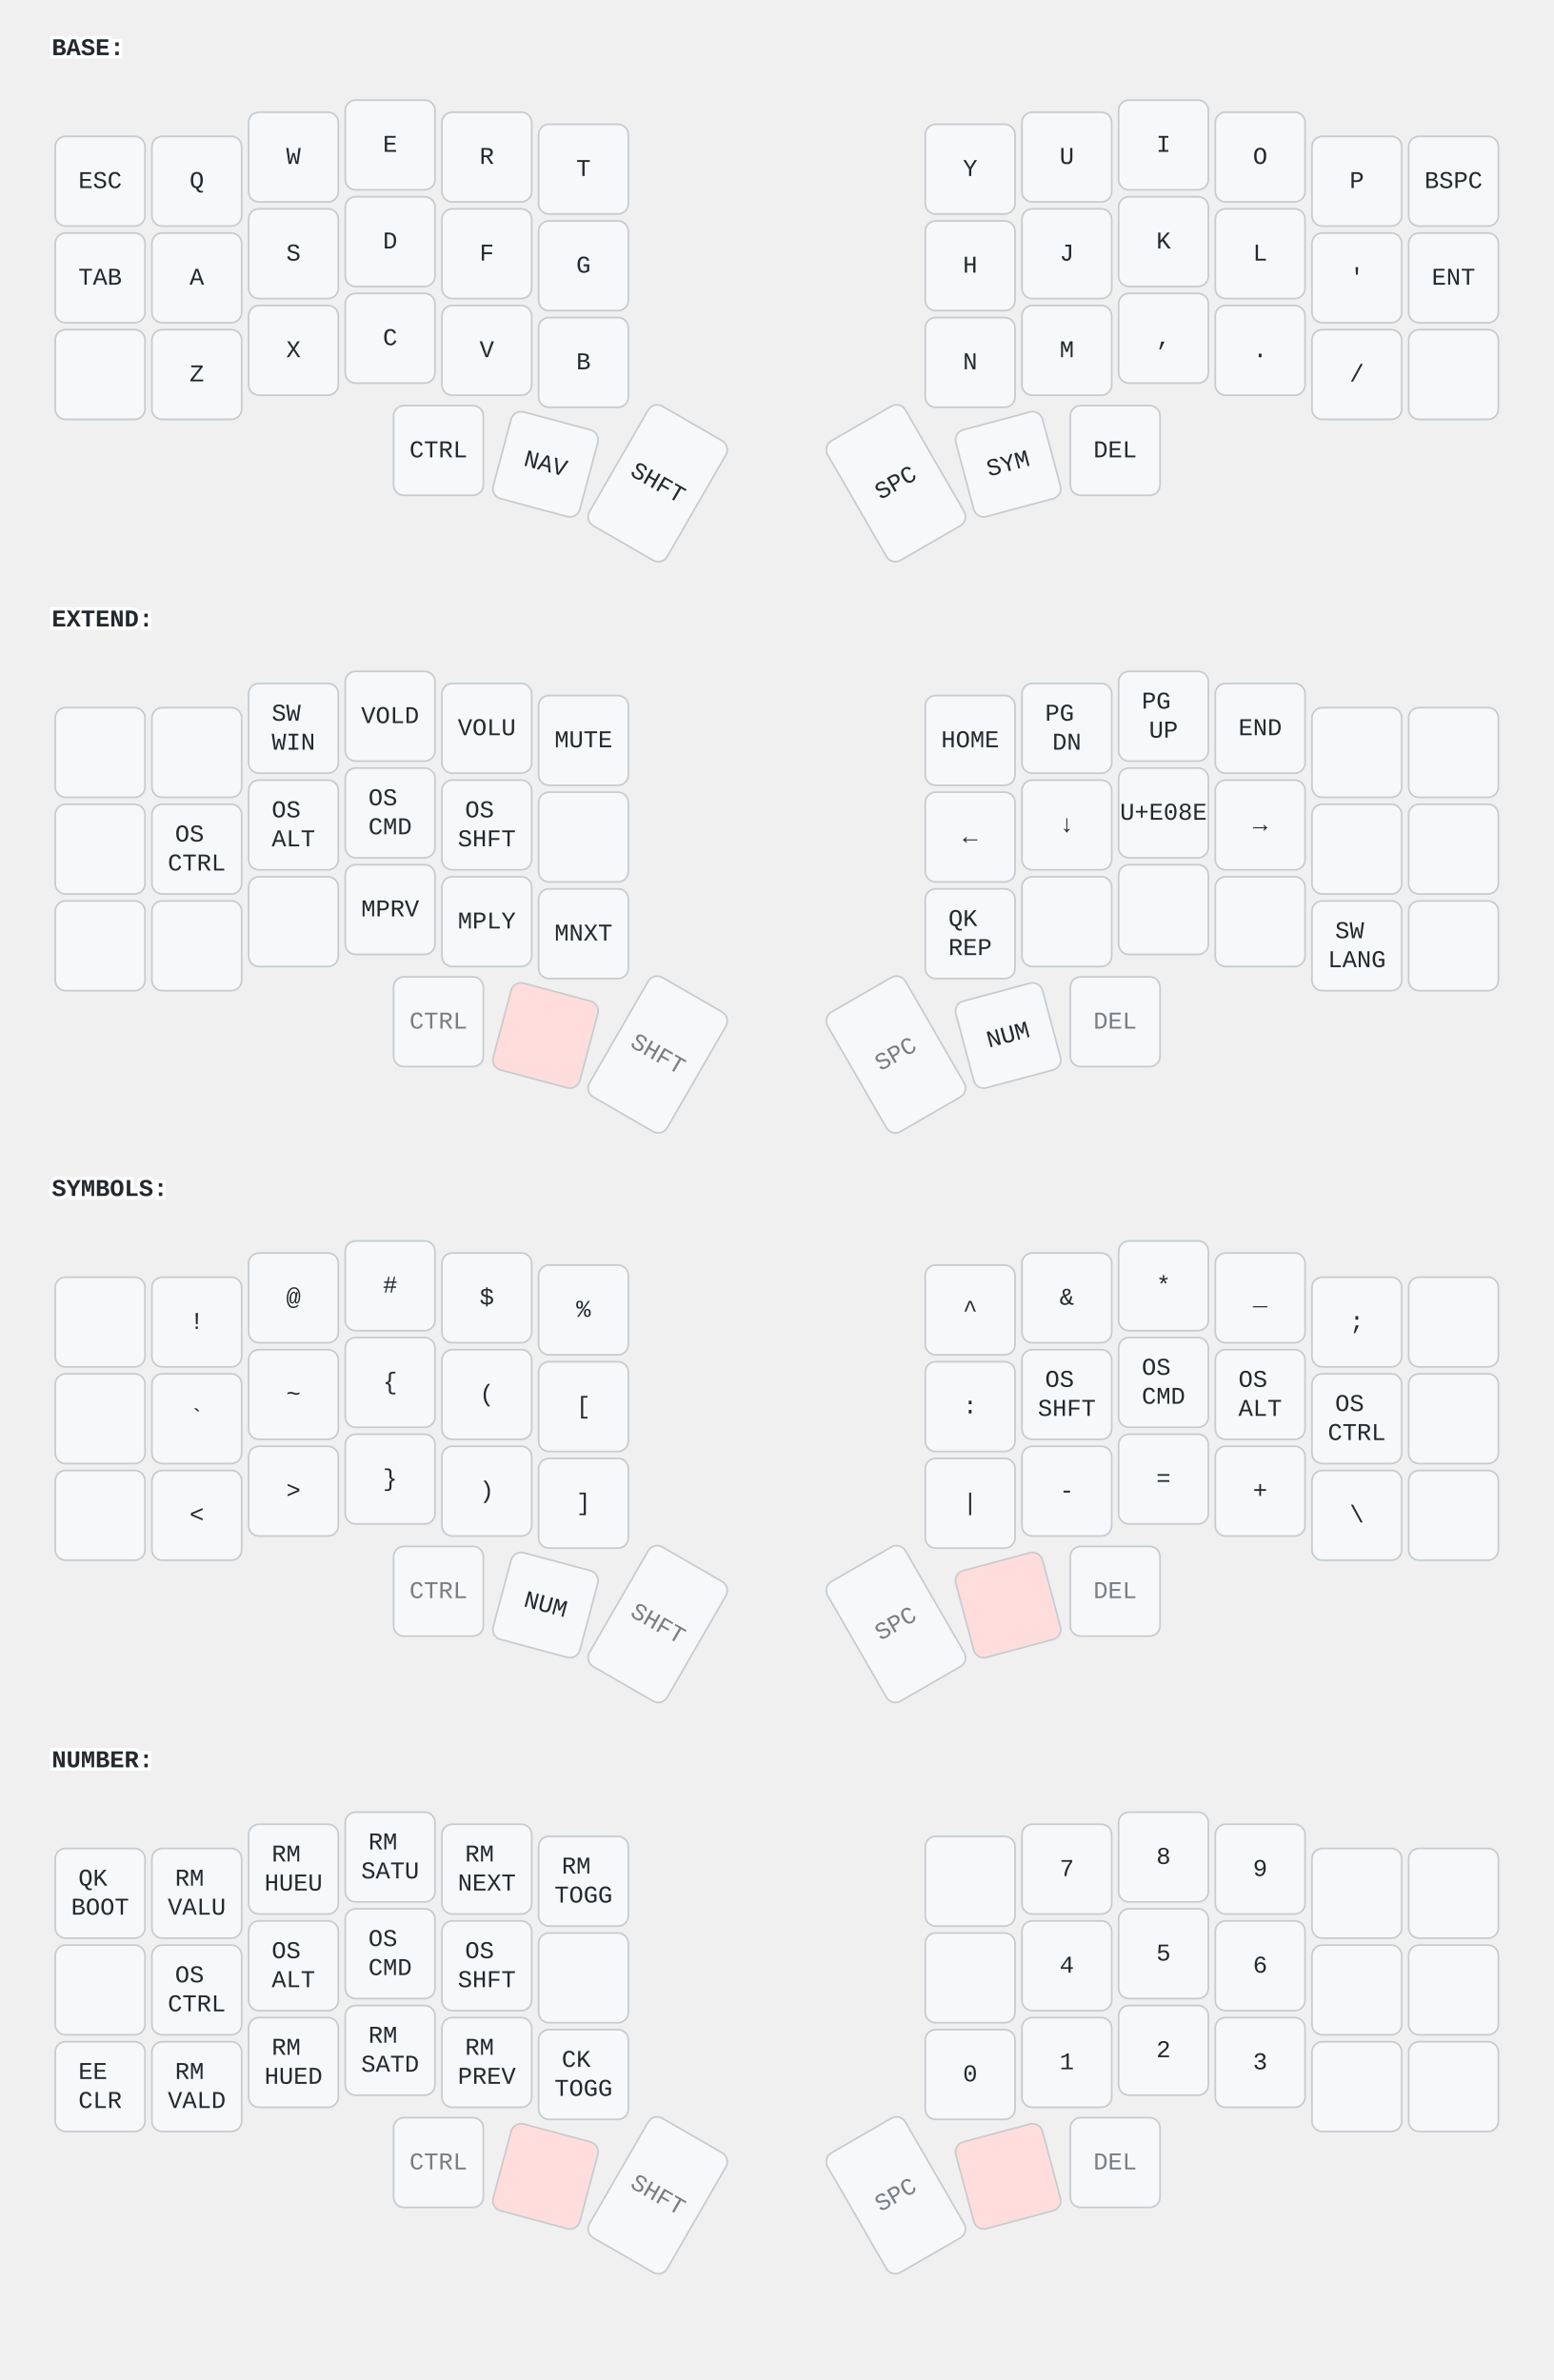
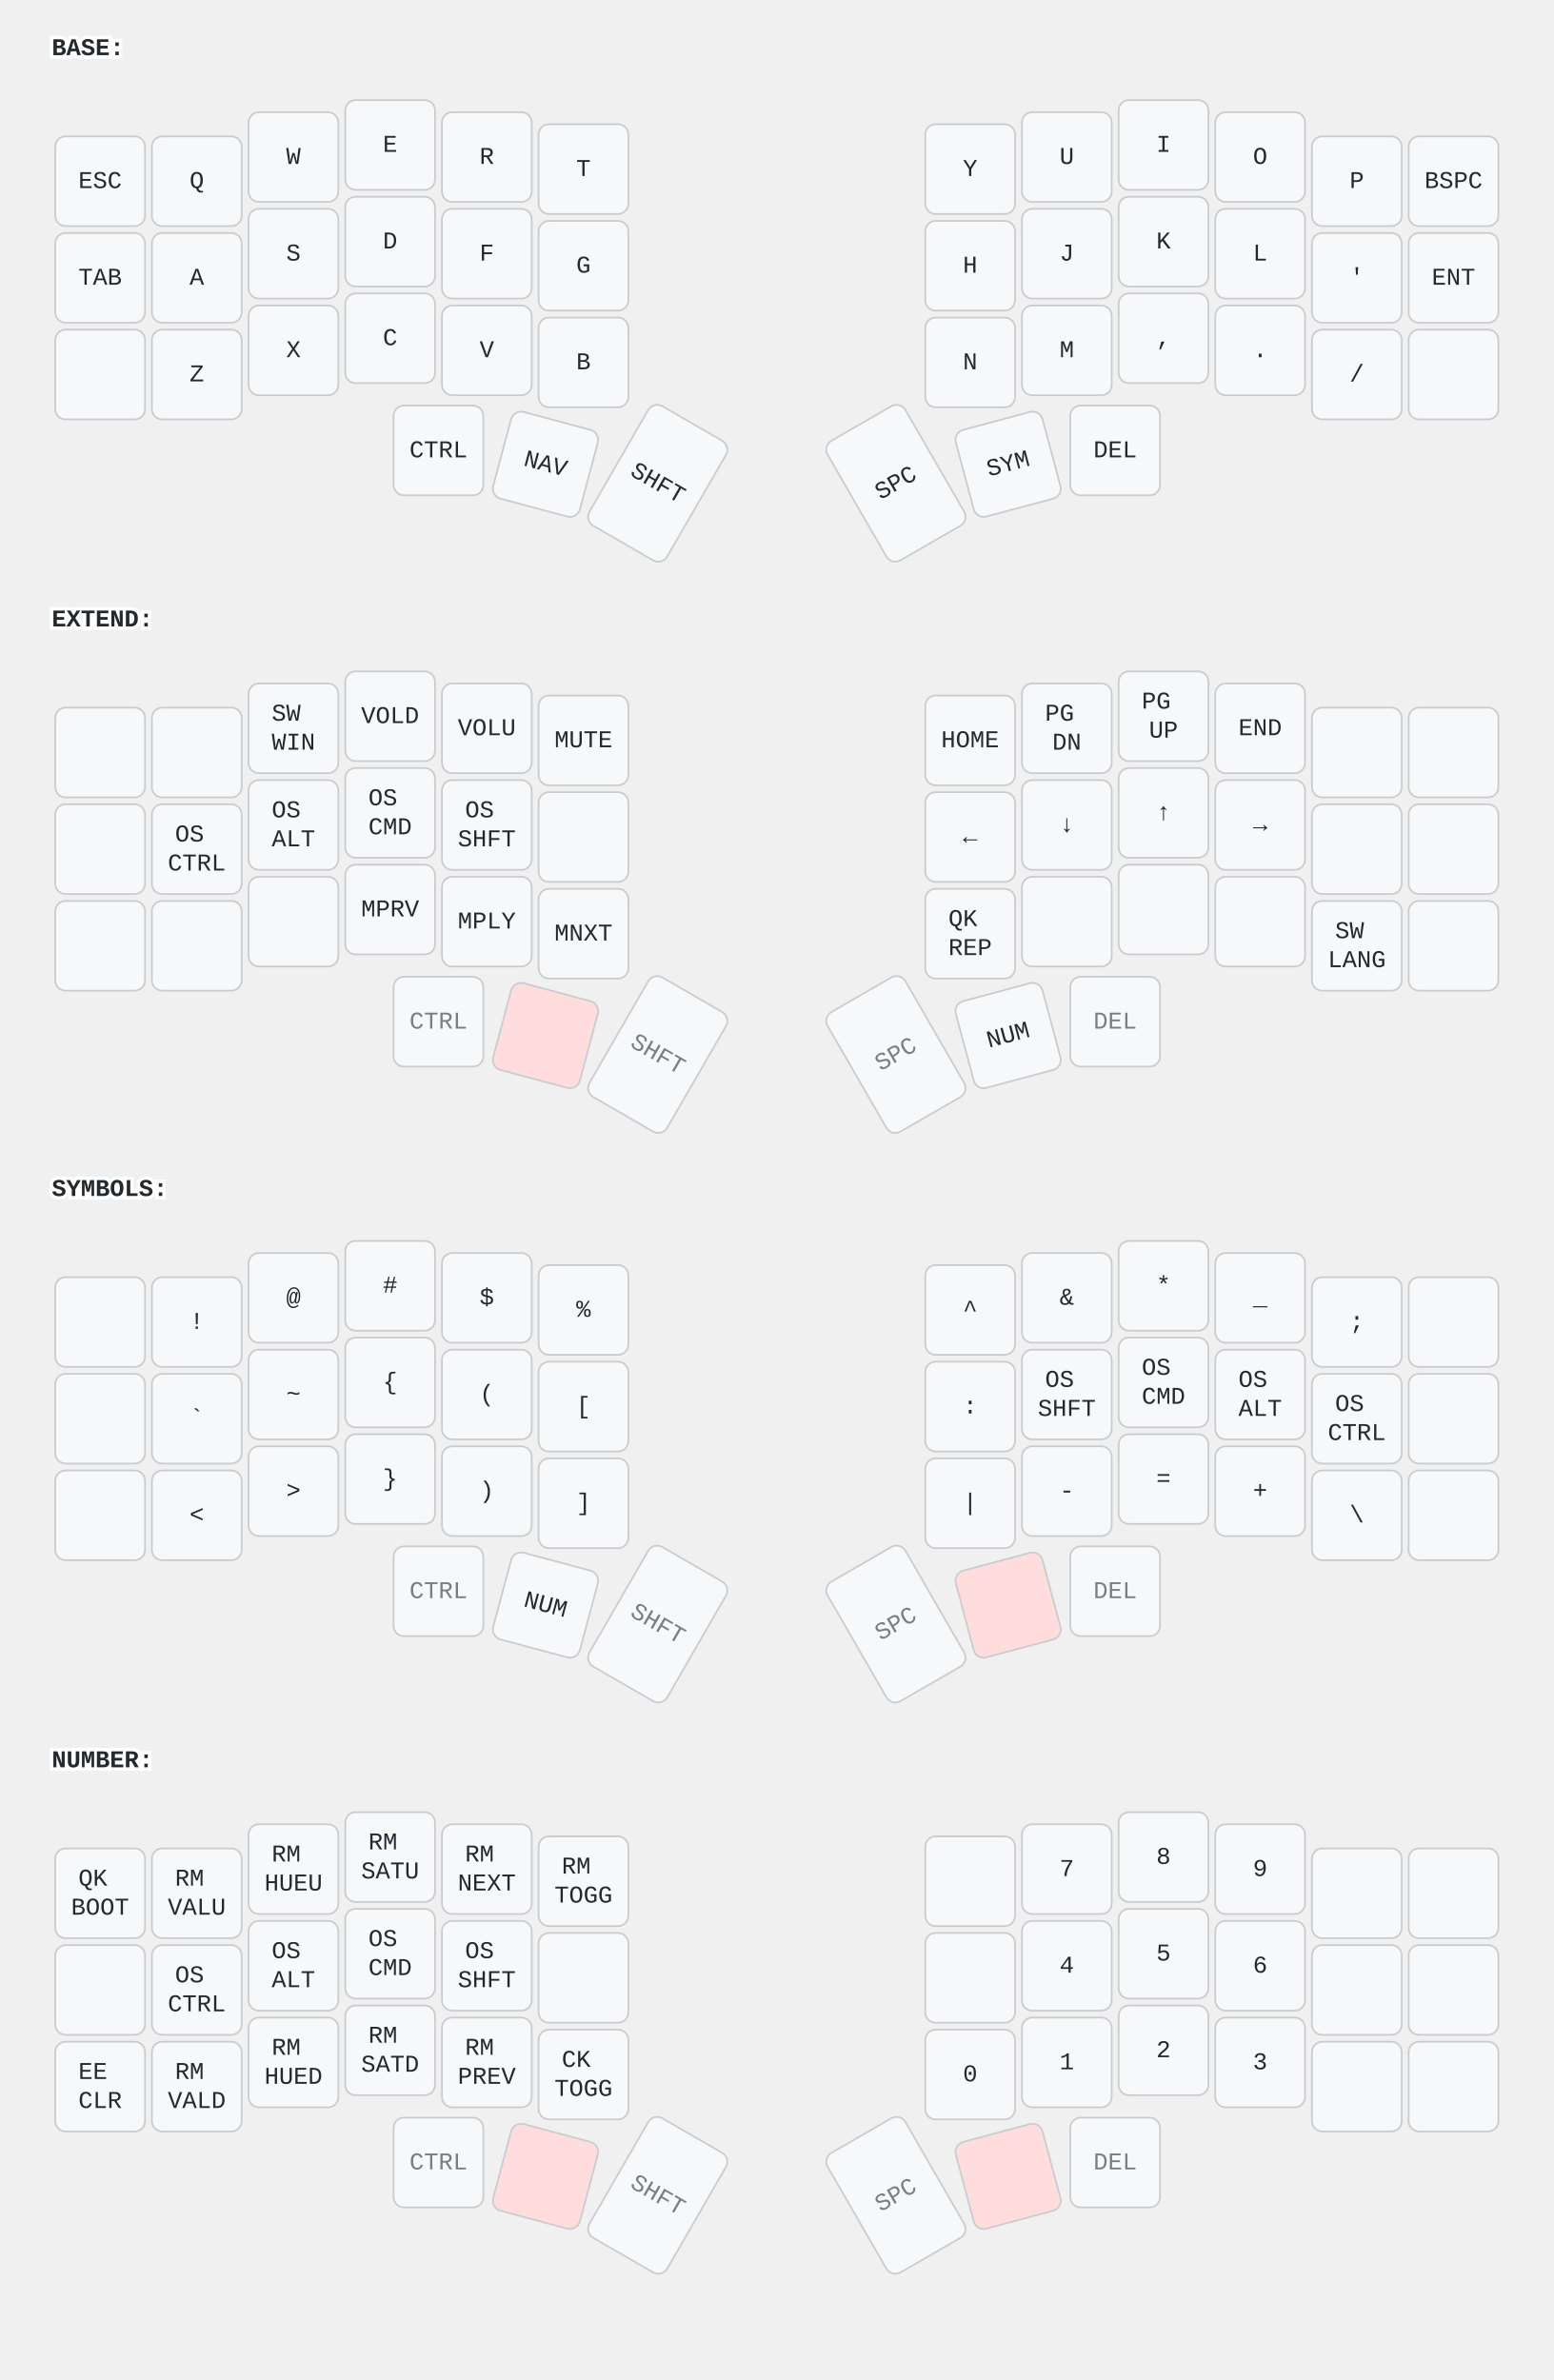
<svg xmlns="http://www.w3.org/2000/svg" width="900" height="1379" viewBox="0 0 900 1379" class="keymap">
  <style>/* inherit to force styles through use tags */
svg path {
    fill: inherit;
}

/* font and background color specifications */
svg.keymap {
    font-family: SFMono-Regular,Consolas,Liberation Mono,Menlo,monospace;
    font-size: 14px;
    font-kerning: normal;
    text-rendering: optimizeLegibility;
    fill: #24292e;
}

/* default key styling */
rect.key {
    fill: #f6f8fa;
}

rect.key, rect.combo {
    stroke: #c9cccf;
    stroke-width: 1;
}

/* default key side styling, only used is draw_key_sides is set */
rect.side {
    filter: brightness(90%);
}

/* color accent for combo boxes */
rect.combo, rect.combo-separate {
    fill: #cdf;
}

/* color accent for held keys */
rect.held, rect.combo.held {
    fill: #fdd;
}

/* color accent for ghost (optional) keys */
rect.ghost, rect.combo.ghost {
    stroke-dasharray: 4, 4;
    stroke-width: 2;
}

text {
    text-anchor: middle;
    dominant-baseline: middle;
}

/* styling for layer labels */
text.label {
    font-weight: bold;
    text-anchor: start;
    stroke: white;
    stroke-width: 4;
    paint-order: stroke;
}

/* styling for optional footer */
text.footer {
    text-anchor: end;
    dominant-baseline: auto;
    stroke: white;
    stroke-width: 4;
    paint-order: stroke;
}

/* styling for combo tap, and key non-tap label text */
text.combo, text.hold, text.shifted, text.left, text.right {
    font-size: 11px;
}

text.hold {
    text-anchor: middle;
    dominant-baseline: auto;
}

text.shifted {
    text-anchor: middle;
    dominant-baseline: hanging;
}

text.left {
    text-anchor: start;
}

text.right {
    text-anchor: end;
}

text.layer-activator {
    text-decoration: underline;
}

/* styling for hold/shifted label text in combo box */
text.combo.hold, text.combo.shifted, text.combo.left, text.combo.right {
    font-size: 8px;
}

/* lighter symbol for transparent keys */
text.trans {
    fill: #7b7e81;
}

/* styling for combo dendrons */
path.combo {
    stroke-width: 1;
    stroke: gray;
    fill: none;
}

/* Start Tabler Icons Cleanup */
/* cannot use height/width with glyphs */
.icon-tabler &gt; path {
    fill: inherit;
    stroke: inherit;
    stroke-width: 2;
}
/* hide tabler's default box */
.icon-tabler &gt; path[stroke="none"][fill="none"] {
    visibility: hidden;
}
/* End Tabler Icons Cleanup */
</style>
  <g transform="translate(30, 0)" class="layer-BASE">
    <text x="0" y="28" class="label" id="BASE">BASE:</text>
    <g transform="translate(0, 56)">
      <g transform="translate(28, 49)" class="key keypos-0">
        <rect rx="6" ry="6" x="-26" y="-26" width="52" height="52" class="key" />
        <text x="0" y="0" class="key tap">ESC</text>
      </g>
      <g transform="translate(84, 49)" class="key keypos-1">
        <rect rx="6" ry="6" x="-26" y="-26" width="52" height="52" class="key" />
        <text x="0" y="0" class="key tap">Q</text>
      </g>
      <g transform="translate(140, 35)" class="key keypos-2">
        <rect rx="6" ry="6" x="-26" y="-26" width="52" height="52" class="key" />
        <text x="0" y="0" class="key tap">W</text>
      </g>
      <g transform="translate(196, 28)" class="key keypos-3">
        <rect rx="6" ry="6" x="-26" y="-26" width="52" height="52" class="key" />
        <text x="0" y="0" class="key tap">E</text>
      </g>
      <g transform="translate(252, 35)" class="key keypos-4">
        <rect rx="6" ry="6" x="-26" y="-26" width="52" height="52" class="key" />
        <text x="0" y="0" class="key tap">R</text>
      </g>
      <g transform="translate(308, 42)" class="key keypos-5">
        <rect rx="6" ry="6" x="-26" y="-26" width="52" height="52" class="key" />
        <text x="0" y="0" class="key tap">T</text>
      </g>
      <g transform="translate(532, 42)" class="key keypos-6">
        <rect rx="6" ry="6" x="-26" y="-26" width="52" height="52" class="key" />
        <text x="0" y="0" class="key tap">Y</text>
      </g>
      <g transform="translate(588, 35)" class="key keypos-7">
        <rect rx="6" ry="6" x="-26" y="-26" width="52" height="52" class="key" />
        <text x="0" y="0" class="key tap">U</text>
      </g>
      <g transform="translate(644, 28)" class="key keypos-8">
        <rect rx="6" ry="6" x="-26" y="-26" width="52" height="52" class="key" />
        <text x="0" y="0" class="key tap">I</text>
      </g>
      <g transform="translate(700, 35)" class="key keypos-9">
        <rect rx="6" ry="6" x="-26" y="-26" width="52" height="52" class="key" />
        <text x="0" y="0" class="key tap">O</text>
      </g>
      <g transform="translate(756, 49)" class="key keypos-10">
        <rect rx="6" ry="6" x="-26" y="-26" width="52" height="52" class="key" />
        <text x="0" y="0" class="key tap">P</text>
      </g>
      <g transform="translate(812, 49)" class="key keypos-11">
        <rect rx="6" ry="6" x="-26" y="-26" width="52" height="52" class="key" />
        <text x="0" y="0" class="key tap">BSPC</text>
      </g>
      <g transform="translate(28, 105)" class="key keypos-12">
        <rect rx="6" ry="6" x="-26" y="-26" width="52" height="52" class="key" />
        <text x="0" y="0" class="key tap">TAB</text>
      </g>
      <g transform="translate(84, 105)" class="key keypos-13">
        <rect rx="6" ry="6" x="-26" y="-26" width="52" height="52" class="key" />
        <text x="0" y="0" class="key tap">A</text>
      </g>
      <g transform="translate(140, 91)" class="key keypos-14">
        <rect rx="6" ry="6" x="-26" y="-26" width="52" height="52" class="key" />
        <text x="0" y="0" class="key tap">S</text>
      </g>
      <g transform="translate(196, 84)" class="key keypos-15">
        <rect rx="6" ry="6" x="-26" y="-26" width="52" height="52" class="key" />
        <text x="0" y="0" class="key tap">D</text>
      </g>
      <g transform="translate(252, 91)" class="key keypos-16">
        <rect rx="6" ry="6" x="-26" y="-26" width="52" height="52" class="key" />
        <text x="0" y="0" class="key tap">F</text>
      </g>
      <g transform="translate(308, 98)" class="key keypos-17">
        <rect rx="6" ry="6" x="-26" y="-26" width="52" height="52" class="key" />
        <text x="0" y="0" class="key tap">G</text>
      </g>
      <g transform="translate(532, 98)" class="key keypos-18">
        <rect rx="6" ry="6" x="-26" y="-26" width="52" height="52" class="key" />
        <text x="0" y="0" class="key tap">H</text>
      </g>
      <g transform="translate(588, 91)" class="key keypos-19">
        <rect rx="6" ry="6" x="-26" y="-26" width="52" height="52" class="key" />
        <text x="0" y="0" class="key tap">J</text>
      </g>
      <g transform="translate(644, 84)" class="key keypos-20">
        <rect rx="6" ry="6" x="-26" y="-26" width="52" height="52" class="key" />
        <text x="0" y="0" class="key tap">K</text>
      </g>
      <g transform="translate(700, 91)" class="key keypos-21">
        <rect rx="6" ry="6" x="-26" y="-26" width="52" height="52" class="key" />
        <text x="0" y="0" class="key tap">L</text>
      </g>
      <g transform="translate(756, 105)" class="key keypos-22">
        <rect rx="6" ry="6" x="-26" y="-26" width="52" height="52" class="key" />
        <text x="0" y="0" class="key tap">'</text>
      </g>
      <g transform="translate(812, 105)" class="key keypos-23">
        <rect rx="6" ry="6" x="-26" y="-26" width="52" height="52" class="key" />
        <text x="0" y="0" class="key tap">ENT</text>
      </g>
      <g transform="translate(28, 161)" class="key keypos-24">
        <rect rx="6" ry="6" x="-26" y="-26" width="52" height="52" class="key" />
      </g>
      <g transform="translate(84, 161)" class="key keypos-25">
        <rect rx="6" ry="6" x="-26" y="-26" width="52" height="52" class="key" />
        <text x="0" y="0" class="key tap">Z</text>
      </g>
      <g transform="translate(140, 147)" class="key keypos-26">
        <rect rx="6" ry="6" x="-26" y="-26" width="52" height="52" class="key" />
        <text x="0" y="0" class="key tap">X</text>
      </g>
      <g transform="translate(196, 140)" class="key keypos-27">
        <rect rx="6" ry="6" x="-26" y="-26" width="52" height="52" class="key" />
        <text x="0" y="0" class="key tap">C</text>
      </g>
      <g transform="translate(252, 147)" class="key keypos-28">
        <rect rx="6" ry="6" x="-26" y="-26" width="52" height="52" class="key" />
        <text x="0" y="0" class="key tap">V</text>
      </g>
      <g transform="translate(308, 154)" class="key keypos-29">
        <rect rx="6" ry="6" x="-26" y="-26" width="52" height="52" class="key" />
        <text x="0" y="0" class="key tap">B</text>
      </g>
      <g transform="translate(532, 154)" class="key keypos-30">
        <rect rx="6" ry="6" x="-26" y="-26" width="52" height="52" class="key" />
        <text x="0" y="0" class="key tap">N</text>
      </g>
      <g transform="translate(588, 147)" class="key keypos-31">
        <rect rx="6" ry="6" x="-26" y="-26" width="52" height="52" class="key" />
        <text x="0" y="0" class="key tap">M</text>
      </g>
      <g transform="translate(644, 140)" class="key keypos-32">
        <rect rx="6" ry="6" x="-26" y="-26" width="52" height="52" class="key" />
        <text x="0" y="0" class="key tap">,</text>
      </g>
      <g transform="translate(700, 147)" class="key keypos-33">
        <rect rx="6" ry="6" x="-26" y="-26" width="52" height="52" class="key" />
        <text x="0" y="0" class="key tap">.</text>
      </g>
      <g transform="translate(756, 161)" class="key keypos-34">
        <rect rx="6" ry="6" x="-26" y="-26" width="52" height="52" class="key" />
        <text x="0" y="0" class="key tap">/</text>
      </g>
      <g transform="translate(812, 161)" class="key keypos-35">
        <rect rx="6" ry="6" x="-26" y="-26" width="52" height="52" class="key" />
      </g>
      <g transform="translate(224, 205)" class="key keypos-36">
        <rect rx="6" ry="6" x="-26" y="-26" width="52" height="52" class="key" />
        <text x="0" y="0" class="key tap">CTRL</text>
      </g>
      <g transform="translate(286, 213) rotate(15.0)" class="key keypos-37">
        <rect rx="6" ry="6" x="-26" y="-26" width="52" height="52" class="key" />
        <text x="0" y="0" class="key tap">NAV</text>
      </g>
      <g transform="translate(351, 224) rotate(30.0)" class="key keypos-38">
        <rect rx="6" ry="6" x="-26" y="-40" width="52" height="80" class="key" />
        <text x="0" y="0" class="key tap">SHFT</text>
      </g>
      <g transform="translate(489, 224) rotate(-30.0)" class="key keypos-39">
        <rect rx="6" ry="6" x="-26" y="-40" width="52" height="80" class="key" />
        <text x="0" y="0" class="key tap">SPC</text>
      </g>
      <g transform="translate(554, 213) rotate(-15.0)" class="key keypos-40">
        <rect rx="6" ry="6" x="-26" y="-26" width="52" height="52" class="key" />
        <text x="0" y="0" class="key tap">SYM</text>
      </g>
      <g transform="translate(616, 205)" class="key keypos-41">
        <rect rx="6" ry="6" x="-26" y="-26" width="52" height="52" class="key" />
        <text x="0" y="0" class="key tap">DEL</text>
      </g>
    </g>
  </g>
  <g transform="translate(30, 331)" class="layer-EXTEND">
    <text x="0" y="28" class="label" id="EXTEND">EXTEND:</text>
    <g transform="translate(0, 56)">
      <g transform="translate(28, 49)" class="key keypos-0">
        <rect rx="6" ry="6" x="-26" y="-26" width="52" height="52" class="key" />
      </g>
      <g transform="translate(84, 49)" class="key keypos-1">
        <rect rx="6" ry="6" x="-26" y="-26" width="52" height="52" class="key" />
      </g>
      <g transform="translate(140, 35)" class="key keypos-2">
        <rect rx="6" ry="6" x="-26" y="-26" width="52" height="52" class="key" />
        <text x="0" y="0" class="key tap">
          <tspan x="0" dy="-0.6em">SW</tspan>
          <tspan x="0" dy="1.2em">WIN</tspan>
        </text>
      </g>
      <g transform="translate(196, 28)" class="key keypos-3">
        <rect rx="6" ry="6" x="-26" y="-26" width="52" height="52" class="key" />
        <text x="0" y="0" class="key tap">VOLD</text>
      </g>
      <g transform="translate(252, 35)" class="key keypos-4">
        <rect rx="6" ry="6" x="-26" y="-26" width="52" height="52" class="key" />
        <text x="0" y="0" class="key tap">VOLU</text>
      </g>
      <g transform="translate(308, 42)" class="key keypos-5">
        <rect rx="6" ry="6" x="-26" y="-26" width="52" height="52" class="key" />
        <text x="0" y="0" class="key tap">MUTE</text>
      </g>
      <g transform="translate(532, 42)" class="key keypos-6">
        <rect rx="6" ry="6" x="-26" y="-26" width="52" height="52" class="key" />
        <text x="0" y="0" class="key tap">HOME</text>
      </g>
      <g transform="translate(588, 35)" class="key keypos-7">
        <rect rx="6" ry="6" x="-26" y="-26" width="52" height="52" class="key" />
        <text x="0" y="0" class="key tap">
          <tspan x="0" dy="-0.6em">PG</tspan>
          <tspan x="0" dy="1.2em">DN</tspan>
        </text>
      </g>
      <g transform="translate(644, 28)" class="key keypos-8">
        <rect rx="6" ry="6" x="-26" y="-26" width="52" height="52" class="key" />
        <text x="0" y="0" class="key tap">
          <tspan x="0" dy="-0.6em">PG</tspan>
          <tspan x="0" dy="1.2em">UP</tspan>
        </text>
      </g>
      <g transform="translate(700, 35)" class="key keypos-9">
        <rect rx="6" ry="6" x="-26" y="-26" width="52" height="52" class="key" />
        <text x="0" y="0" class="key tap">END</text>
      </g>
      <g transform="translate(756, 49)" class="key keypos-10">
        <rect rx="6" ry="6" x="-26" y="-26" width="52" height="52" class="key" />
      </g>
      <g transform="translate(812, 49)" class="key keypos-11">
        <rect rx="6" ry="6" x="-26" y="-26" width="52" height="52" class="key" />
      </g>
      <g transform="translate(28, 105)" class="key keypos-12">
        <rect rx="6" ry="6" x="-26" y="-26" width="52" height="52" class="key" />
      </g>
      <g transform="translate(84, 105)" class="key keypos-13">
        <rect rx="6" ry="6" x="-26" y="-26" width="52" height="52" class="key" />
        <text x="0" y="0" class="key tap">
          <tspan x="0" dy="-0.6em">OS</tspan>
          <tspan x="0" dy="1.2em">CTRL</tspan>
        </text>
      </g>
      <g transform="translate(140, 91)" class="key keypos-14">
        <rect rx="6" ry="6" x="-26" y="-26" width="52" height="52" class="key" />
        <text x="0" y="0" class="key tap">
          <tspan x="0" dy="-0.6em">OS</tspan>
          <tspan x="0" dy="1.2em">ALT</tspan>
        </text>
      </g>
      <g transform="translate(196, 84)" class="key keypos-15">
        <rect rx="6" ry="6" x="-26" y="-26" width="52" height="52" class="key" />
        <text x="0" y="0" class="key tap">
          <tspan x="0" dy="-0.6em">OS</tspan>
          <tspan x="0" dy="1.2em">CMD</tspan>
        </text>
      </g>
      <g transform="translate(252, 91)" class="key keypos-16">
        <rect rx="6" ry="6" x="-26" y="-26" width="52" height="52" class="key" />
        <text x="0" y="0" class="key tap">
          <tspan x="0" dy="-0.6em">OS</tspan>
          <tspan x="0" dy="1.2em">SHFT</tspan>
        </text>
      </g>
      <g transform="translate(308, 98)" class="key keypos-17">
        <rect rx="6" ry="6" x="-26" y="-26" width="52" height="52" class="key" />
      </g>
      <g transform="translate(532, 98)" class="key keypos-18">
        <rect rx="6" ry="6" x="-26" y="-26" width="52" height="52" class="key" />
        <text x="0" y="0" class="key tap">←</text>
      </g>
      <g transform="translate(588, 91)" class="key keypos-19">
        <rect rx="6" ry="6" x="-26" y="-26" width="52" height="52" class="key" />
        <text x="0" y="0" class="key tap">↓</text>
      </g>
      <g transform="translate(644, 84)" class="key keypos-20">
        <rect rx="6" ry="6" x="-26" y="-26" width="52" height="52" class="key" />
-         <text x="0" y="0" class="key tap">U+E08E</text>
+         <text x="0" y="0" class="key tap">↑</text>
      </g>
      <g transform="translate(700, 91)" class="key keypos-21">
        <rect rx="6" ry="6" x="-26" y="-26" width="52" height="52" class="key" />
        <text x="0" y="0" class="key tap">→</text>
      </g>
      <g transform="translate(756, 105)" class="key keypos-22">
        <rect rx="6" ry="6" x="-26" y="-26" width="52" height="52" class="key" />
      </g>
      <g transform="translate(812, 105)" class="key keypos-23">
        <rect rx="6" ry="6" x="-26" y="-26" width="52" height="52" class="key" />
      </g>
      <g transform="translate(28, 161)" class="key keypos-24">
        <rect rx="6" ry="6" x="-26" y="-26" width="52" height="52" class="key" />
      </g>
      <g transform="translate(84, 161)" class="key keypos-25">
        <rect rx="6" ry="6" x="-26" y="-26" width="52" height="52" class="key" />
      </g>
      <g transform="translate(140, 147)" class="key keypos-26">
        <rect rx="6" ry="6" x="-26" y="-26" width="52" height="52" class="key" />
      </g>
      <g transform="translate(196, 140)" class="key keypos-27">
        <rect rx="6" ry="6" x="-26" y="-26" width="52" height="52" class="key" />
        <text x="0" y="0" class="key tap">MPRV</text>
      </g>
      <g transform="translate(252, 147)" class="key keypos-28">
        <rect rx="6" ry="6" x="-26" y="-26" width="52" height="52" class="key" />
        <text x="0" y="0" class="key tap">MPLY</text>
      </g>
      <g transform="translate(308, 154)" class="key keypos-29">
        <rect rx="6" ry="6" x="-26" y="-26" width="52" height="52" class="key" />
        <text x="0" y="0" class="key tap">MNXT</text>
      </g>
      <g transform="translate(532, 154)" class="key keypos-30">
        <rect rx="6" ry="6" x="-26" y="-26" width="52" height="52" class="key" />
        <text x="0" y="0" class="key tap">
          <tspan x="0" dy="-0.6em">QK</tspan>
          <tspan x="0" dy="1.2em">REP</tspan>
        </text>
      </g>
      <g transform="translate(588, 147)" class="key keypos-31">
        <rect rx="6" ry="6" x="-26" y="-26" width="52" height="52" class="key" />
      </g>
      <g transform="translate(644, 140)" class="key keypos-32">
        <rect rx="6" ry="6" x="-26" y="-26" width="52" height="52" class="key" />
      </g>
      <g transform="translate(700, 147)" class="key keypos-33">
        <rect rx="6" ry="6" x="-26" y="-26" width="52" height="52" class="key" />
      </g>
      <g transform="translate(756, 161)" class="key keypos-34">
        <rect rx="6" ry="6" x="-26" y="-26" width="52" height="52" class="key" />
        <text x="0" y="0" class="key tap">
          <tspan x="0" dy="-0.6em">SW</tspan>
          <tspan x="0" dy="1.2em">LANG</tspan>
        </text>
      </g>
      <g transform="translate(812, 161)" class="key keypos-35">
        <rect rx="6" ry="6" x="-26" y="-26" width="52" height="52" class="key" />
      </g>
      <g transform="translate(224, 205)" class="key trans keypos-36">
        <rect rx="6" ry="6" x="-26" y="-26" width="52" height="52" class="key trans" />
        <text x="0" y="0" class="key trans tap">CTRL</text>
      </g>
      <g transform="translate(286, 213) rotate(15.0)" class="key held keypos-37">
        <rect rx="6" ry="6" x="-26" y="-26" width="52" height="52" class="key held" />
      </g>
      <g transform="translate(351, 224) rotate(30.0)" class="key trans keypos-38">
        <rect rx="6" ry="6" x="-26" y="-40" width="52" height="80" class="key trans" />
        <text x="0" y="0" class="key trans tap">SHFT</text>
      </g>
      <g transform="translate(489, 224) rotate(-30.0)" class="key trans keypos-39">
        <rect rx="6" ry="6" x="-26" y="-40" width="52" height="80" class="key trans" />
        <text x="0" y="0" class="key trans tap">SPC</text>
      </g>
      <g transform="translate(554, 213) rotate(-15.0)" class="key keypos-40">
        <rect rx="6" ry="6" x="-26" y="-26" width="52" height="52" class="key" />
        <text x="0" y="0" class="key tap">NUM</text>
      </g>
      <g transform="translate(616, 205)" class="key trans keypos-41">
        <rect rx="6" ry="6" x="-26" y="-26" width="52" height="52" class="key trans" />
        <text x="0" y="0" class="key trans tap">DEL</text>
      </g>
    </g>
  </g>
  <g transform="translate(30, 661)" class="layer-SYMBOLS">
    <text x="0" y="28" class="label" id="SYMBOLS">SYMBOLS:</text>
    <g transform="translate(0, 56)">
      <g transform="translate(28, 49)" class="key keypos-0">
        <rect rx="6" ry="6" x="-26" y="-26" width="52" height="52" class="key" />
      </g>
      <g transform="translate(84, 49)" class="key keypos-1">
        <rect rx="6" ry="6" x="-26" y="-26" width="52" height="52" class="key" />
        <text x="0" y="0" class="key tap">!</text>
      </g>
      <g transform="translate(140, 35)" class="key keypos-2">
        <rect rx="6" ry="6" x="-26" y="-26" width="52" height="52" class="key" />
        <text x="0" y="0" class="key tap">@</text>
      </g>
      <g transform="translate(196, 28)" class="key keypos-3">
        <rect rx="6" ry="6" x="-26" y="-26" width="52" height="52" class="key" />
        <text x="0" y="0" class="key tap">#</text>
      </g>
      <g transform="translate(252, 35)" class="key keypos-4">
        <rect rx="6" ry="6" x="-26" y="-26" width="52" height="52" class="key" />
        <text x="0" y="0" class="key tap">$</text>
      </g>
      <g transform="translate(308, 42)" class="key keypos-5">
        <rect rx="6" ry="6" x="-26" y="-26" width="52" height="52" class="key" />
        <text x="0" y="0" class="key tap">%</text>
      </g>
      <g transform="translate(532, 42)" class="key keypos-6">
        <rect rx="6" ry="6" x="-26" y="-26" width="52" height="52" class="key" />
        <text x="0" y="0" class="key tap">^</text>
      </g>
      <g transform="translate(588, 35)" class="key keypos-7">
        <rect rx="6" ry="6" x="-26" y="-26" width="52" height="52" class="key" />
        <text x="0" y="0" class="key tap">&amp;</text>
      </g>
      <g transform="translate(644, 28)" class="key keypos-8">
        <rect rx="6" ry="6" x="-26" y="-26" width="52" height="52" class="key" />
        <text x="0" y="0" class="key tap">*</text>
      </g>
      <g transform="translate(700, 35)" class="key keypos-9">
        <rect rx="6" ry="6" x="-26" y="-26" width="52" height="52" class="key" />
        <text x="0" y="0" class="key tap">_</text>
      </g>
      <g transform="translate(756, 49)" class="key keypos-10">
        <rect rx="6" ry="6" x="-26" y="-26" width="52" height="52" class="key" />
        <text x="0" y="0" class="key tap">;</text>
      </g>
      <g transform="translate(812, 49)" class="key keypos-11">
        <rect rx="6" ry="6" x="-26" y="-26" width="52" height="52" class="key" />
      </g>
      <g transform="translate(28, 105)" class="key keypos-12">
        <rect rx="6" ry="6" x="-26" y="-26" width="52" height="52" class="key" />
      </g>
      <g transform="translate(84, 105)" class="key keypos-13">
        <rect rx="6" ry="6" x="-26" y="-26" width="52" height="52" class="key" />
        <text x="0" y="0" class="key tap">`</text>
      </g>
      <g transform="translate(140, 91)" class="key keypos-14">
        <rect rx="6" ry="6" x="-26" y="-26" width="52" height="52" class="key" />
        <text x="0" y="0" class="key tap">~</text>
      </g>
      <g transform="translate(196, 84)" class="key keypos-15">
        <rect rx="6" ry="6" x="-26" y="-26" width="52" height="52" class="key" />
        <text x="0" y="0" class="key tap">{</text>
      </g>
      <g transform="translate(252, 91)" class="key keypos-16">
        <rect rx="6" ry="6" x="-26" y="-26" width="52" height="52" class="key" />
        <text x="0" y="0" class="key tap">(</text>
      </g>
      <g transform="translate(308, 98)" class="key keypos-17">
        <rect rx="6" ry="6" x="-26" y="-26" width="52" height="52" class="key" />
        <text x="0" y="0" class="key tap">[</text>
      </g>
      <g transform="translate(532, 98)" class="key keypos-18">
        <rect rx="6" ry="6" x="-26" y="-26" width="52" height="52" class="key" />
        <text x="0" y="0" class="key tap">:</text>
      </g>
      <g transform="translate(588, 91)" class="key keypos-19">
        <rect rx="6" ry="6" x="-26" y="-26" width="52" height="52" class="key" />
        <text x="0" y="0" class="key tap">
          <tspan x="0" dy="-0.6em">OS</tspan>
          <tspan x="0" dy="1.2em">SHFT</tspan>
        </text>
      </g>
      <g transform="translate(644, 84)" class="key keypos-20">
        <rect rx="6" ry="6" x="-26" y="-26" width="52" height="52" class="key" />
        <text x="0" y="0" class="key tap">
          <tspan x="0" dy="-0.6em">OS</tspan>
          <tspan x="0" dy="1.2em">CMD</tspan>
        </text>
      </g>
      <g transform="translate(700, 91)" class="key keypos-21">
        <rect rx="6" ry="6" x="-26" y="-26" width="52" height="52" class="key" />
        <text x="0" y="0" class="key tap">
          <tspan x="0" dy="-0.6em">OS</tspan>
          <tspan x="0" dy="1.2em">ALT</tspan>
        </text>
      </g>
      <g transform="translate(756, 105)" class="key keypos-22">
        <rect rx="6" ry="6" x="-26" y="-26" width="52" height="52" class="key" />
        <text x="0" y="0" class="key tap">
          <tspan x="0" dy="-0.6em">OS</tspan>
          <tspan x="0" dy="1.2em">CTRL</tspan>
        </text>
      </g>
      <g transform="translate(812, 105)" class="key keypos-23">
        <rect rx="6" ry="6" x="-26" y="-26" width="52" height="52" class="key" />
      </g>
      <g transform="translate(28, 161)" class="key keypos-24">
        <rect rx="6" ry="6" x="-26" y="-26" width="52" height="52" class="key" />
      </g>
      <g transform="translate(84, 161)" class="key keypos-25">
        <rect rx="6" ry="6" x="-26" y="-26" width="52" height="52" class="key" />
        <text x="0" y="0" class="key tap">&lt;</text>
      </g>
      <g transform="translate(140, 147)" class="key keypos-26">
        <rect rx="6" ry="6" x="-26" y="-26" width="52" height="52" class="key" />
        <text x="0" y="0" class="key tap">&gt;</text>
      </g>
      <g transform="translate(196, 140)" class="key keypos-27">
        <rect rx="6" ry="6" x="-26" y="-26" width="52" height="52" class="key" />
        <text x="0" y="0" class="key tap">}</text>
      </g>
      <g transform="translate(252, 147)" class="key keypos-28">
        <rect rx="6" ry="6" x="-26" y="-26" width="52" height="52" class="key" />
        <text x="0" y="0" class="key tap">)</text>
      </g>
      <g transform="translate(308, 154)" class="key keypos-29">
        <rect rx="6" ry="6" x="-26" y="-26" width="52" height="52" class="key" />
        <text x="0" y="0" class="key tap">]</text>
      </g>
      <g transform="translate(532, 154)" class="key keypos-30">
        <rect rx="6" ry="6" x="-26" y="-26" width="52" height="52" class="key" />
        <text x="0" y="0" class="key tap">|</text>
      </g>
      <g transform="translate(588, 147)" class="key keypos-31">
        <rect rx="6" ry="6" x="-26" y="-26" width="52" height="52" class="key" />
        <text x="0" y="0" class="key tap">-</text>
      </g>
      <g transform="translate(644, 140)" class="key keypos-32">
        <rect rx="6" ry="6" x="-26" y="-26" width="52" height="52" class="key" />
        <text x="0" y="0" class="key tap">=</text>
      </g>
      <g transform="translate(700, 147)" class="key keypos-33">
        <rect rx="6" ry="6" x="-26" y="-26" width="52" height="52" class="key" />
        <text x="0" y="0" class="key tap">+</text>
      </g>
      <g transform="translate(756, 161)" class="key keypos-34">
        <rect rx="6" ry="6" x="-26" y="-26" width="52" height="52" class="key" />
        <text x="0" y="0" class="key tap">\</text>
      </g>
      <g transform="translate(812, 161)" class="key keypos-35">
        <rect rx="6" ry="6" x="-26" y="-26" width="52" height="52" class="key" />
      </g>
      <g transform="translate(224, 205)" class="key trans keypos-36">
        <rect rx="6" ry="6" x="-26" y="-26" width="52" height="52" class="key trans" />
        <text x="0" y="0" class="key trans tap">CTRL</text>
      </g>
      <g transform="translate(286, 213) rotate(15.0)" class="key keypos-37">
        <rect rx="6" ry="6" x="-26" y="-26" width="52" height="52" class="key" />
        <text x="0" y="0" class="key tap">NUM</text>
      </g>
      <g transform="translate(351, 224) rotate(30.0)" class="key trans keypos-38">
        <rect rx="6" ry="6" x="-26" y="-40" width="52" height="80" class="key trans" />
        <text x="0" y="0" class="key trans tap">SHFT</text>
      </g>
      <g transform="translate(489, 224) rotate(-30.0)" class="key trans keypos-39">
        <rect rx="6" ry="6" x="-26" y="-40" width="52" height="80" class="key trans" />
        <text x="0" y="0" class="key trans tap">SPC</text>
      </g>
      <g transform="translate(554, 213) rotate(-15.0)" class="key held keypos-40">
        <rect rx="6" ry="6" x="-26" y="-26" width="52" height="52" class="key held" />
      </g>
      <g transform="translate(616, 205)" class="key trans keypos-41">
        <rect rx="6" ry="6" x="-26" y="-26" width="52" height="52" class="key trans" />
        <text x="0" y="0" class="key trans tap">DEL</text>
      </g>
    </g>
  </g>
  <g transform="translate(30, 992)" class="layer-NUMBER">
    <text x="0" y="28" class="label" id="NUMBER">NUMBER:</text>
    <g transform="translate(0, 56)">
      <g transform="translate(28, 49)" class="key keypos-0">
        <rect rx="6" ry="6" x="-26" y="-26" width="52" height="52" class="key" />
        <text x="0" y="0" class="key tap">
          <tspan x="0" dy="-0.6em">QK</tspan>
          <tspan x="0" dy="1.2em">BOOT</tspan>
        </text>
      </g>
      <g transform="translate(84, 49)" class="key keypos-1">
        <rect rx="6" ry="6" x="-26" y="-26" width="52" height="52" class="key" />
        <text x="0" y="0" class="key tap">
          <tspan x="0" dy="-0.6em">RM</tspan>
          <tspan x="0" dy="1.2em">VALU</tspan>
        </text>
      </g>
      <g transform="translate(140, 35)" class="key keypos-2">
        <rect rx="6" ry="6" x="-26" y="-26" width="52" height="52" class="key" />
        <text x="0" y="0" class="key tap">
          <tspan x="0" dy="-0.6em">RM</tspan>
          <tspan x="0" dy="1.2em">HUEU</tspan>
        </text>
      </g>
      <g transform="translate(196, 28)" class="key keypos-3">
        <rect rx="6" ry="6" x="-26" y="-26" width="52" height="52" class="key" />
        <text x="0" y="0" class="key tap">
          <tspan x="0" dy="-0.6em">RM</tspan>
          <tspan x="0" dy="1.2em">SATU</tspan>
        </text>
      </g>
      <g transform="translate(252, 35)" class="key keypos-4">
        <rect rx="6" ry="6" x="-26" y="-26" width="52" height="52" class="key" />
        <text x="0" y="0" class="key tap">
          <tspan x="0" dy="-0.6em">RM</tspan>
          <tspan x="0" dy="1.2em">NEXT</tspan>
        </text>
      </g>
      <g transform="translate(308, 42)" class="key keypos-5">
        <rect rx="6" ry="6" x="-26" y="-26" width="52" height="52" class="key" />
        <text x="0" y="0" class="key tap">
          <tspan x="0" dy="-0.6em">RM</tspan>
          <tspan x="0" dy="1.2em">TOGG</tspan>
        </text>
      </g>
      <g transform="translate(532, 42)" class="key keypos-6">
        <rect rx="6" ry="6" x="-26" y="-26" width="52" height="52" class="key" />
      </g>
      <g transform="translate(588, 35)" class="key keypos-7">
        <rect rx="6" ry="6" x="-26" y="-26" width="52" height="52" class="key" />
        <text x="0" y="0" class="key tap">7</text>
      </g>
      <g transform="translate(644, 28)" class="key keypos-8">
        <rect rx="6" ry="6" x="-26" y="-26" width="52" height="52" class="key" />
        <text x="0" y="0" class="key tap">8</text>
      </g>
      <g transform="translate(700, 35)" class="key keypos-9">
        <rect rx="6" ry="6" x="-26" y="-26" width="52" height="52" class="key" />
        <text x="0" y="0" class="key tap">9</text>
      </g>
      <g transform="translate(756, 49)" class="key keypos-10">
        <rect rx="6" ry="6" x="-26" y="-26" width="52" height="52" class="key" />
      </g>
      <g transform="translate(812, 49)" class="key keypos-11">
        <rect rx="6" ry="6" x="-26" y="-26" width="52" height="52" class="key" />
      </g>
      <g transform="translate(28, 105)" class="key keypos-12">
        <rect rx="6" ry="6" x="-26" y="-26" width="52" height="52" class="key" />
      </g>
      <g transform="translate(84, 105)" class="key keypos-13">
        <rect rx="6" ry="6" x="-26" y="-26" width="52" height="52" class="key" />
        <text x="0" y="0" class="key tap">
          <tspan x="0" dy="-0.6em">OS</tspan>
          <tspan x="0" dy="1.2em">CTRL</tspan>
        </text>
      </g>
      <g transform="translate(140, 91)" class="key keypos-14">
        <rect rx="6" ry="6" x="-26" y="-26" width="52" height="52" class="key" />
        <text x="0" y="0" class="key tap">
          <tspan x="0" dy="-0.6em">OS</tspan>
          <tspan x="0" dy="1.2em">ALT</tspan>
        </text>
      </g>
      <g transform="translate(196, 84)" class="key keypos-15">
        <rect rx="6" ry="6" x="-26" y="-26" width="52" height="52" class="key" />
        <text x="0" y="0" class="key tap">
          <tspan x="0" dy="-0.6em">OS</tspan>
          <tspan x="0" dy="1.2em">CMD</tspan>
        </text>
      </g>
      <g transform="translate(252, 91)" class="key keypos-16">
        <rect rx="6" ry="6" x="-26" y="-26" width="52" height="52" class="key" />
        <text x="0" y="0" class="key tap">
          <tspan x="0" dy="-0.6em">OS</tspan>
          <tspan x="0" dy="1.2em">SHFT</tspan>
        </text>
      </g>
      <g transform="translate(308, 98)" class="key keypos-17">
        <rect rx="6" ry="6" x="-26" y="-26" width="52" height="52" class="key" />
      </g>
      <g transform="translate(532, 98)" class="key keypos-18">
        <rect rx="6" ry="6" x="-26" y="-26" width="52" height="52" class="key" />
      </g>
      <g transform="translate(588, 91)" class="key keypos-19">
        <rect rx="6" ry="6" x="-26" y="-26" width="52" height="52" class="key" />
        <text x="0" y="0" class="key tap">4</text>
      </g>
      <g transform="translate(644, 84)" class="key keypos-20">
        <rect rx="6" ry="6" x="-26" y="-26" width="52" height="52" class="key" />
        <text x="0" y="0" class="key tap">5</text>
      </g>
      <g transform="translate(700, 91)" class="key keypos-21">
        <rect rx="6" ry="6" x="-26" y="-26" width="52" height="52" class="key" />
        <text x="0" y="0" class="key tap">6</text>
      </g>
      <g transform="translate(756, 105)" class="key keypos-22">
        <rect rx="6" ry="6" x="-26" y="-26" width="52" height="52" class="key" />
      </g>
      <g transform="translate(812, 105)" class="key keypos-23">
        <rect rx="6" ry="6" x="-26" y="-26" width="52" height="52" class="key" />
      </g>
      <g transform="translate(28, 161)" class="key keypos-24">
        <rect rx="6" ry="6" x="-26" y="-26" width="52" height="52" class="key" />
        <text x="0" y="0" class="key tap">
          <tspan x="0" dy="-0.6em">EE</tspan>
          <tspan x="0" dy="1.2em">CLR</tspan>
        </text>
      </g>
      <g transform="translate(84, 161)" class="key keypos-25">
        <rect rx="6" ry="6" x="-26" y="-26" width="52" height="52" class="key" />
        <text x="0" y="0" class="key tap">
          <tspan x="0" dy="-0.6em">RM</tspan>
          <tspan x="0" dy="1.2em">VALD</tspan>
        </text>
      </g>
      <g transform="translate(140, 147)" class="key keypos-26">
        <rect rx="6" ry="6" x="-26" y="-26" width="52" height="52" class="key" />
        <text x="0" y="0" class="key tap">
          <tspan x="0" dy="-0.6em">RM</tspan>
          <tspan x="0" dy="1.2em">HUED</tspan>
        </text>
      </g>
      <g transform="translate(196, 140)" class="key keypos-27">
        <rect rx="6" ry="6" x="-26" y="-26" width="52" height="52" class="key" />
        <text x="0" y="0" class="key tap">
          <tspan x="0" dy="-0.6em">RM</tspan>
          <tspan x="0" dy="1.2em">SATD</tspan>
        </text>
      </g>
      <g transform="translate(252, 147)" class="key keypos-28">
        <rect rx="6" ry="6" x="-26" y="-26" width="52" height="52" class="key" />
        <text x="0" y="0" class="key tap">
          <tspan x="0" dy="-0.6em">RM</tspan>
          <tspan x="0" dy="1.2em">PREV</tspan>
        </text>
      </g>
      <g transform="translate(308, 154)" class="key keypos-29">
        <rect rx="6" ry="6" x="-26" y="-26" width="52" height="52" class="key" />
        <text x="0" y="0" class="key tap">
          <tspan x="0" dy="-0.6em">CK</tspan>
          <tspan x="0" dy="1.2em">TOGG</tspan>
        </text>
      </g>
      <g transform="translate(532, 154)" class="key keypos-30">
        <rect rx="6" ry="6" x="-26" y="-26" width="52" height="52" class="key" />
        <text x="0" y="0" class="key tap">0</text>
      </g>
      <g transform="translate(588, 147)" class="key keypos-31">
        <rect rx="6" ry="6" x="-26" y="-26" width="52" height="52" class="key" />
        <text x="0" y="0" class="key tap">1</text>
      </g>
      <g transform="translate(644, 140)" class="key keypos-32">
        <rect rx="6" ry="6" x="-26" y="-26" width="52" height="52" class="key" />
        <text x="0" y="0" class="key tap">2</text>
      </g>
      <g transform="translate(700, 147)" class="key keypos-33">
        <rect rx="6" ry="6" x="-26" y="-26" width="52" height="52" class="key" />
        <text x="0" y="0" class="key tap">3</text>
      </g>
      <g transform="translate(756, 161)" class="key keypos-34">
        <rect rx="6" ry="6" x="-26" y="-26" width="52" height="52" class="key" />
      </g>
      <g transform="translate(812, 161)" class="key keypos-35">
        <rect rx="6" ry="6" x="-26" y="-26" width="52" height="52" class="key" />
      </g>
      <g transform="translate(224, 205)" class="key trans keypos-36">
        <rect rx="6" ry="6" x="-26" y="-26" width="52" height="52" class="key trans" />
        <text x="0" y="0" class="key trans tap">CTRL</text>
      </g>
      <g transform="translate(286, 213) rotate(15.0)" class="key held keypos-37">
        <rect rx="6" ry="6" x="-26" y="-26" width="52" height="52" class="key held" />
      </g>
      <g transform="translate(351, 224) rotate(30.0)" class="key trans keypos-38">
        <rect rx="6" ry="6" x="-26" y="-40" width="52" height="80" class="key trans" />
        <text x="0" y="0" class="key trans tap">SHFT</text>
      </g>
      <g transform="translate(489, 224) rotate(-30.0)" class="key trans keypos-39">
        <rect rx="6" ry="6" x="-26" y="-40" width="52" height="80" class="key trans" />
        <text x="0" y="0" class="key trans tap">SPC</text>
      </g>
      <g transform="translate(554, 213) rotate(-15.0)" class="key held keypos-40">
        <rect rx="6" ry="6" x="-26" y="-26" width="52" height="52" class="key held" />
      </g>
      <g transform="translate(616, 205)" class="key trans keypos-41">
        <rect rx="6" ry="6" x="-26" y="-26" width="52" height="52" class="key trans" />
        <text x="0" y="0" class="key trans tap">DEL</text>
      </g>
    </g>
  </g>
</svg>
